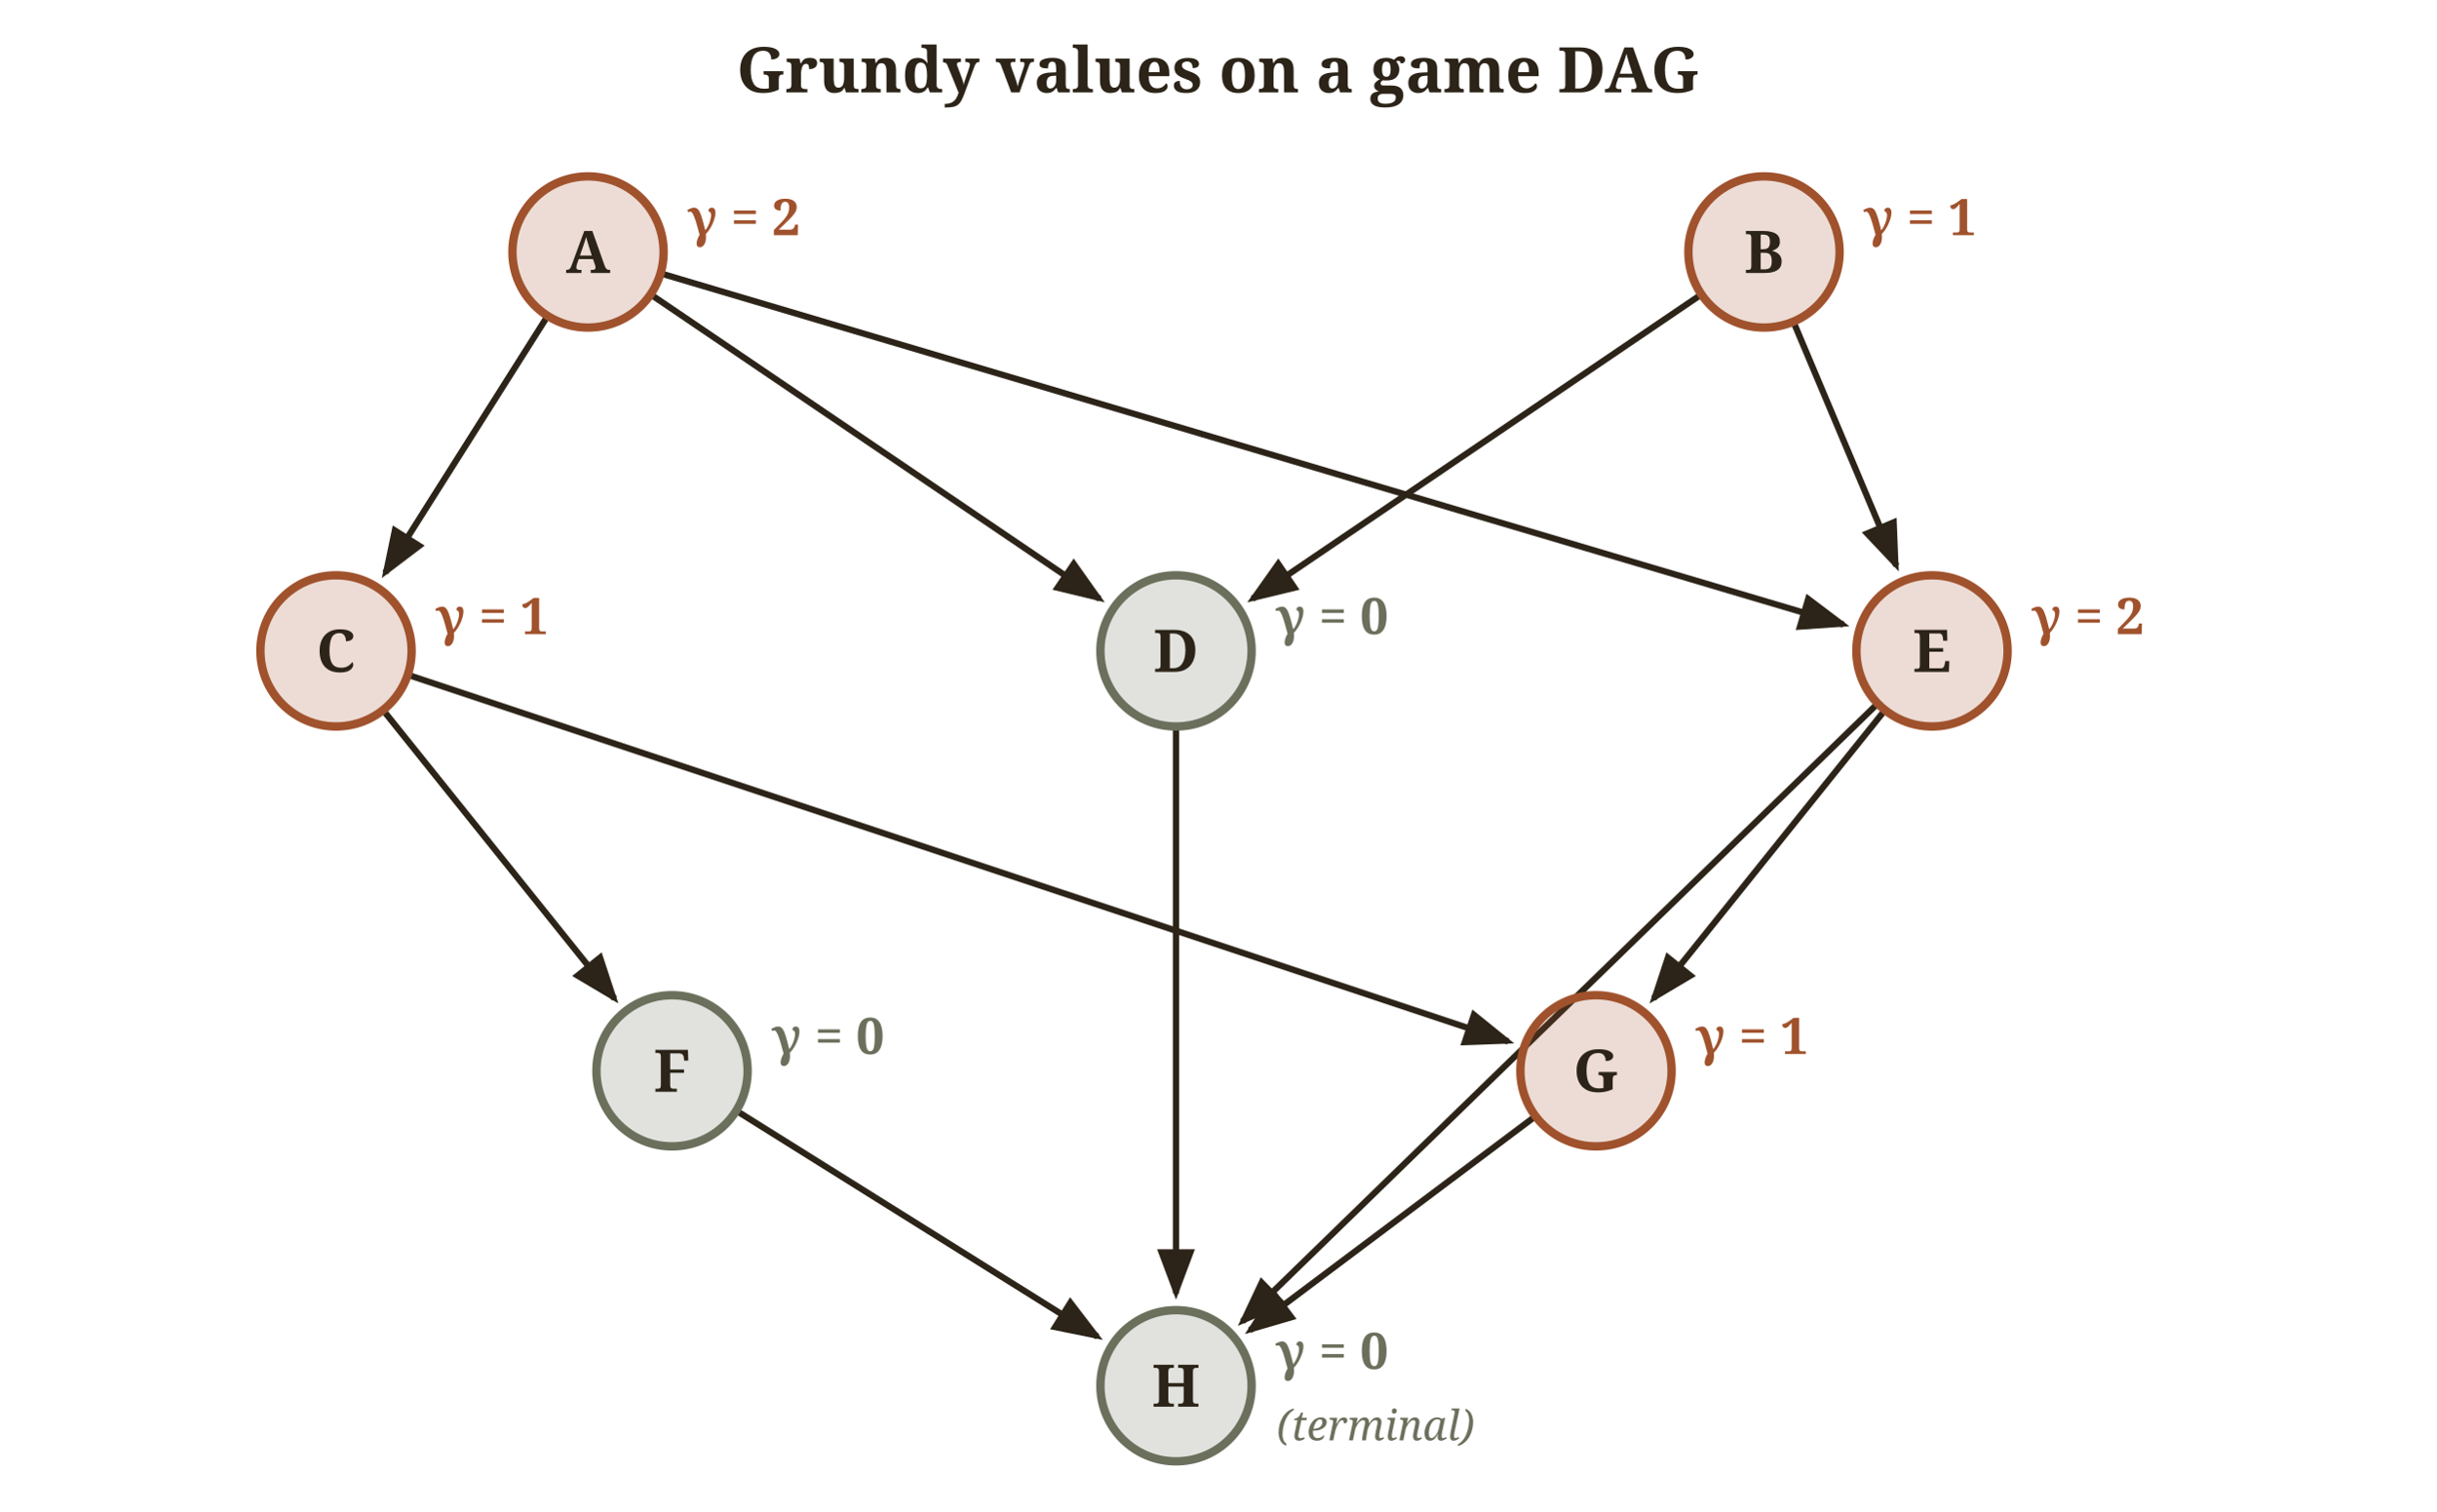
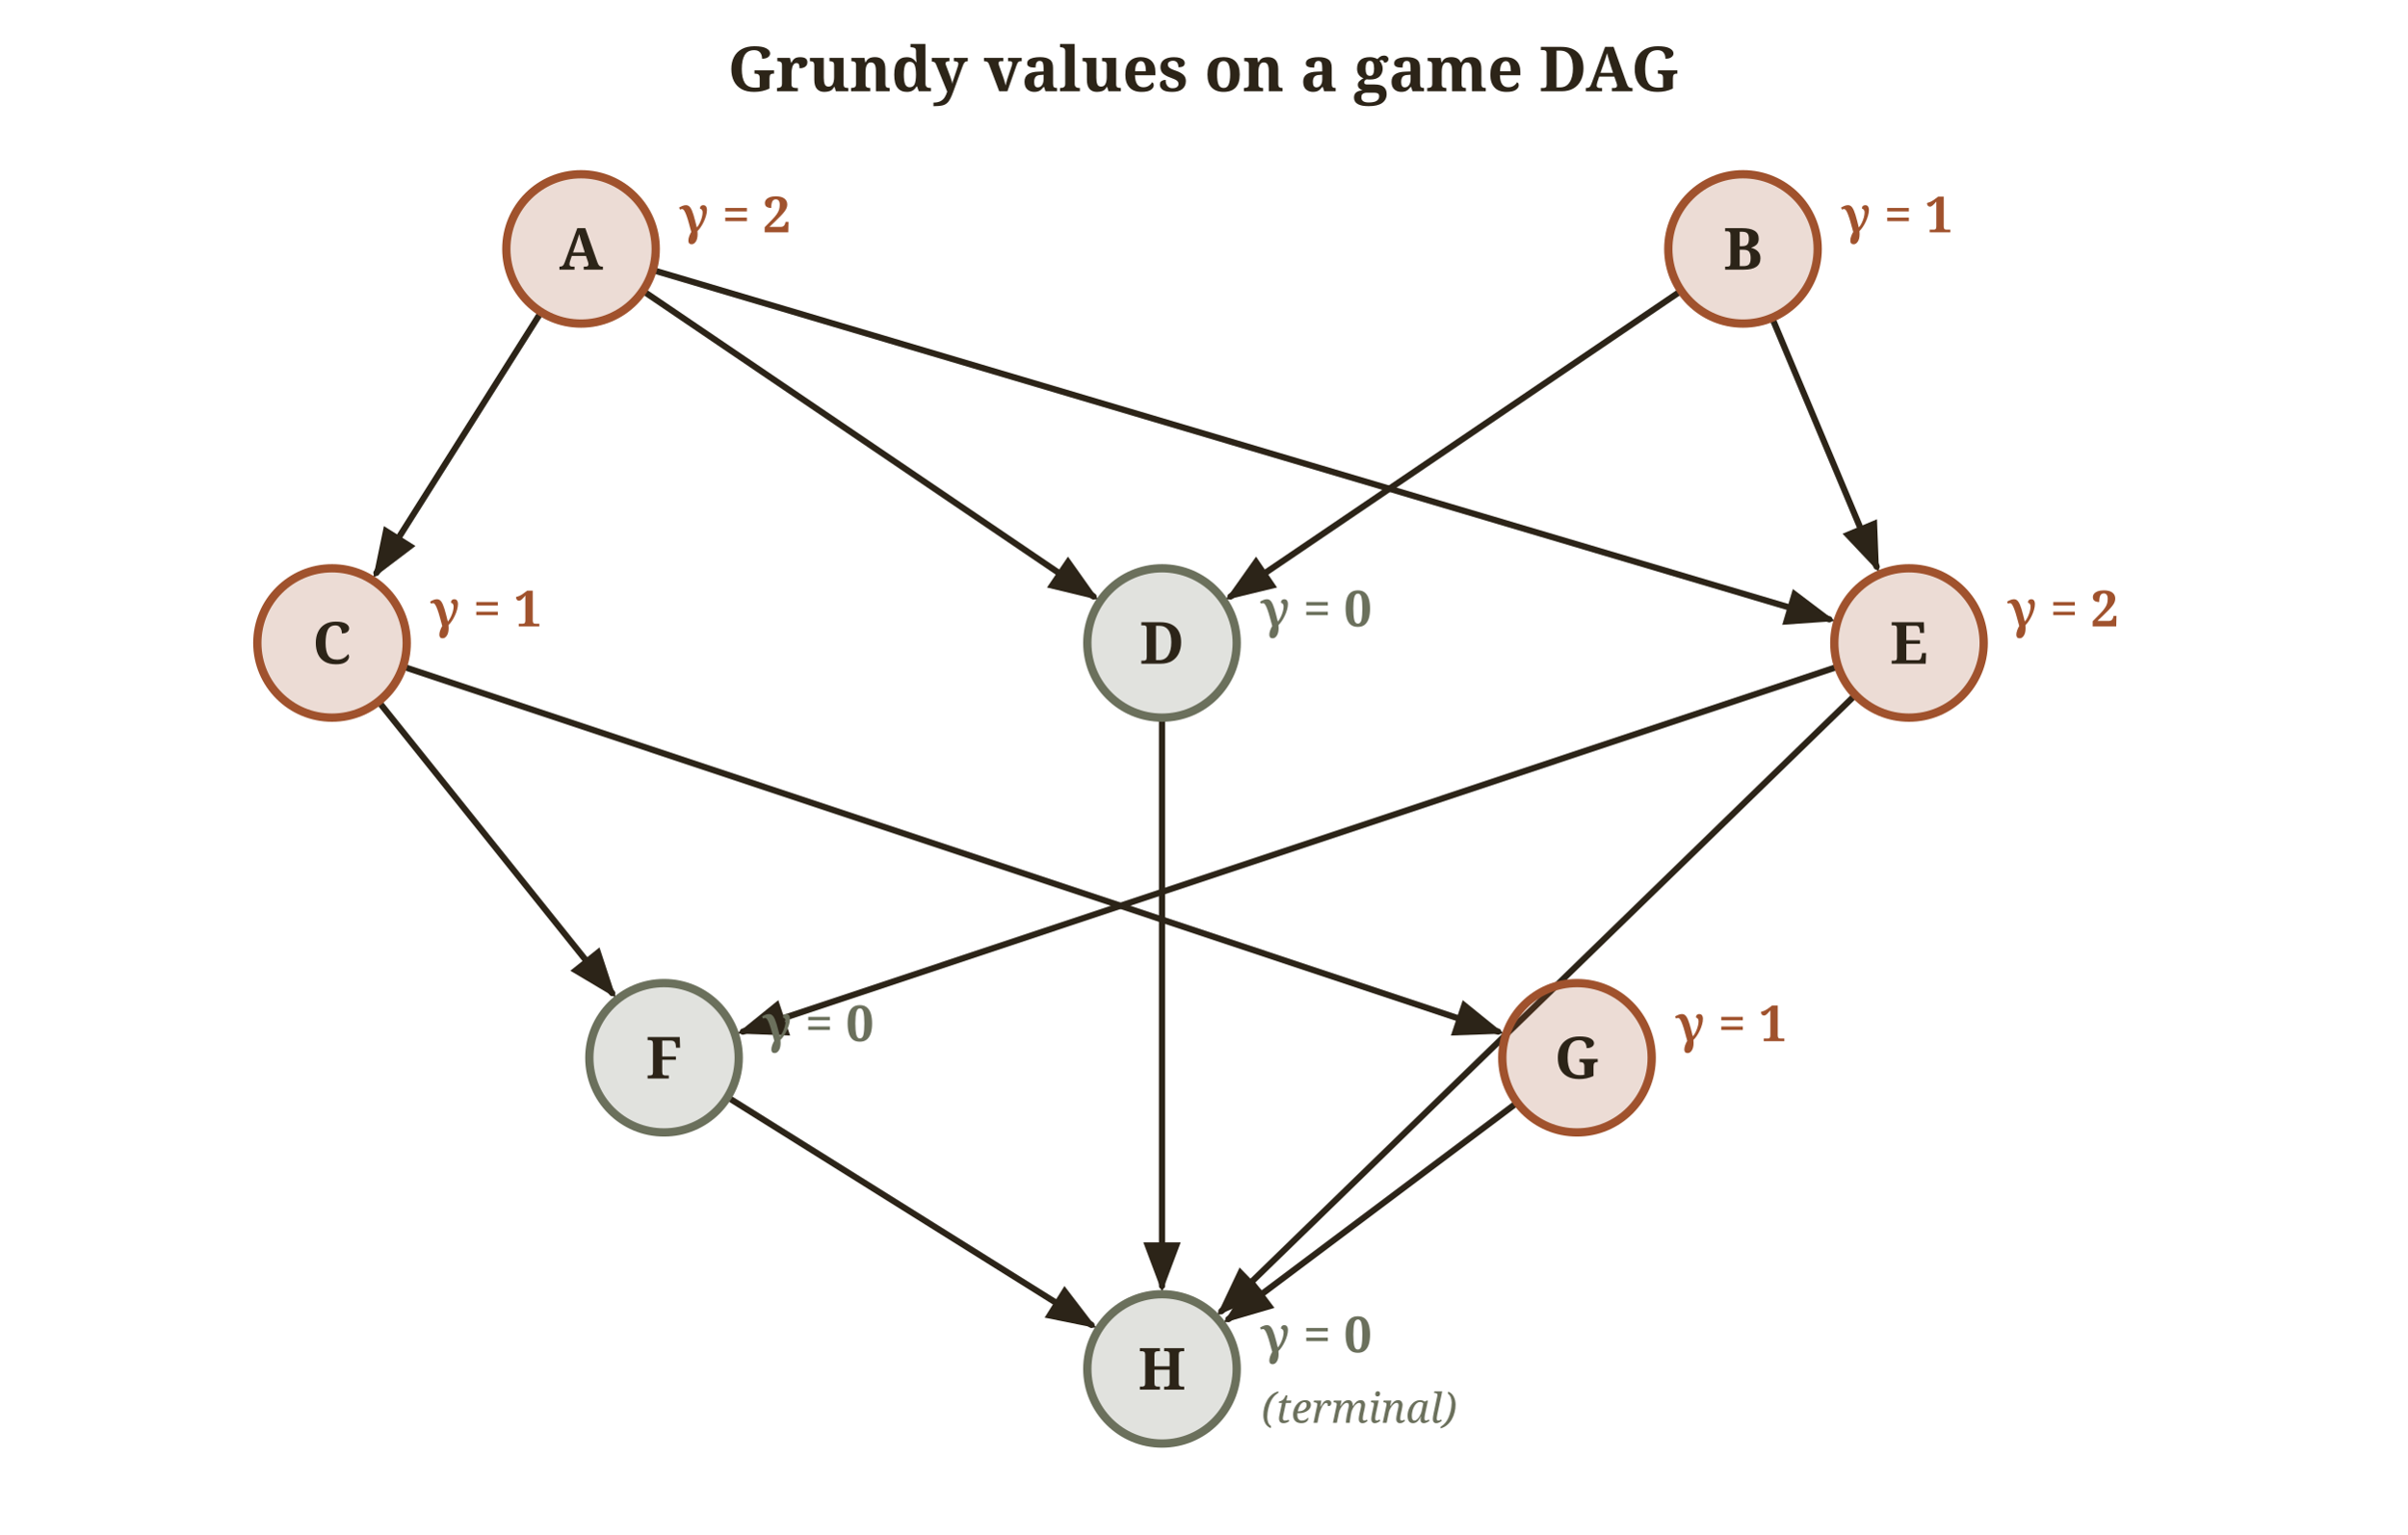
- <svg xmlns="http://www.w3.org/2000/svg" width="580" height="360" viewBox="0 0 580 360">
+ <svg xmlns="http://www.w3.org/2000/svg" width="580" height="370" viewBox="0 0 580 370">
+   <style>
+   @media (prefers-color-scheme: dark) {
+     .bg { fill: #1C1917; }
+     .txt { fill: #E8E0D4; }
+     .txt-sec { fill: #8B9A6B; }
+     .accent { fill: #D4A843; }
+     .accent-stroke { stroke: #D4A843; }
+     .sienna { fill: #C97A50; }
+     .sienna-stroke { stroke: #C97A50; }
+     .olive { fill: #8B9A6B; }
+     .olive-stroke { stroke: #8B9A6B; }
+     .border-stroke { stroke: #44403C; }
+     .line { stroke: #E8E0D4; }
+     .line-light { stroke: #44403C; }
+     .node-fill { fill: #1C1917; }
+     .node-stroke { stroke: #E8E0D4; }
+     .accent-bg { fill: #D4A843; fill-opacity: 0.2; }
+     .olive-bg { fill: #8B9A6B; fill-opacity: 0.2; }
+     .sienna-bg { fill: #C97A50; fill-opacity: 0.2; }
+     .marker-dark { fill: #E8E0D4; }
+     .marker-accent { fill: #D4A843; }
+     .marker-olive { fill: #8B9A6B; }
+     .marker-sienna { fill: #C97A50; }
+     .xor-bg { fill: #D4A843; fill-opacity: 0.12; }
+     .highlight-bg { fill: #D4A843; fill-opacity: 0.08; }
+     .kernel-fill { fill: #D4A843; }
+     .p-fill { fill: #8B9A6B; }
+     .n-fill { fill: #C97A50; }
+   }
+   .dark .bg { fill: #1C1917; }
+   .dark .txt { fill: #E8E0D4; }
+   .dark .txt-sec { fill: #8B9A6B; }
+   .dark .accent { fill: #D4A843; }
+   .dark .accent-stroke { stroke: #D4A843; }
+   .dark .sienna { fill: #C97A50; }
+   .dark .sienna-stroke { stroke: #C97A50; }
+   .dark .olive { fill: #8B9A6B; }
+   .dark .olive-stroke { stroke: #8B9A6B; }
+   .dark .border-stroke { stroke: #44403C; }
+   .dark .line { stroke: #E8E0D4; }
+   .dark .line-light { stroke: #44403C; }
+   .dark .node-fill { fill: #1C1917; }
+   .dark .node-stroke { stroke: #E8E0D4; }
+   .dark .accent-bg { fill: #D4A843; fill-opacity: 0.2; }
+   .dark .olive-bg { fill: #8B9A6B; fill-opacity: 0.2; }
+   .dark .sienna-bg { fill: #C97A50; fill-opacity: 0.2; }
+   .dark .marker-dark { fill: #E8E0D4; }
+   .dark .marker-accent { fill: #D4A843; }
+   .dark .marker-olive { fill: #8B9A6B; }
+   .dark .marker-sienna { fill: #C97A50; }
+   .dark .xor-bg { fill: #D4A843; fill-opacity: 0.12; }
+   .dark .highlight-bg { fill: #D4A843; fill-opacity: 0.08; }
+   .dark .kernel-fill { fill: #D4A843; }
+   .dark .p-fill { fill: #8B9A6B; }
+   .dark .n-fill { fill: #C97A50; }
+ </style>
  <defs>
-     <marker id="g" markerWidth="8" markerHeight="6" refX="7" refY="3" orient="auto">
-       <polygon points="0 0, 8 3, 0 6" fill="#2C2418" />
+     <marker id="arr" markerWidth="8" markerHeight="6" refX="7" refY="3" orient="auto">
+       <polygon points="0 0, 8 3, 0 6" class="marker-dark" fill="#2C2418" />
    </marker>
-     <marker id="g-accent" markerWidth="8" markerHeight="6" refX="7" refY="3" orient="auto">
-       <polygon points="0 0, 8 3, 0 6" fill="#B8860B" />
+     <marker id="arr-accent" markerWidth="8" markerHeight="6" refX="7" refY="3" orient="auto">
+       <polygon points="0 0, 8 3, 0 6" class="marker-accent" fill="#B8860B" />
    </marker>
-     <marker id="g-green" markerWidth="8" markerHeight="6" refX="7" refY="3" orient="auto">
-       <polygon points="0 0, 8 3, 0 6" fill="#6B705C" />
+     <marker id="arr-olive" markerWidth="8" markerHeight="6" refX="7" refY="3" orient="auto">
+       <polygon points="0 0, 8 3, 0 6" class="marker-olive" fill="#6B705C" />
    </marker>
-     <marker id="g-red" markerWidth="8" markerHeight="6" refX="7" refY="3" orient="auto">
-       <polygon points="0 0, 8 3, 0 6" fill="#A0522D" />
+     <marker id="arr-sienna" markerWidth="8" markerHeight="6" refX="7" refY="3" orient="auto">
+       <polygon points="0 0, 8 3, 0 6" class="marker-sienna" fill="#A0522D" />
    </marker>
+     <filter id="shadow" x="-10%" y="-10%" width="130%" height="130%">
+       <feDropShadow dx="1" dy="1" stdDeviation="1.5" flood-opacity="0.1" />
+     </filter>
  </defs>
-   <text x="290" y="22" text-anchor="middle" font-family="Georgia, serif" font-size="15" fill="#2C2418" font-weight="bold">Grundy values on a game DAG</text>
-   <line x1="130.4" y1="75.2" x2="91.7" y2="136.4" stroke="#2C2418" stroke-width="1.5" marker-end="url(#g)" />
-   <line x1="154.9" y1="70.1" x2="261.8" y2="142.6" stroke="#2C2418" stroke-width="1.5" marker-end="url(#g)" />
-   <line x1="157.3" y1="65.1" x2="438.9" y2="148.7" stroke="#2C2418" stroke-width="1.5" marker-end="url(#g)" />
-   <line x1="405.1" y1="70.1" x2="298.2" y2="142.6" stroke="#2C2418" stroke-width="1.5" marker-end="url(#g)" />
-   <line x1="427.0" y1="76.6" x2="451.5" y2="134.7" stroke="#2C2418" stroke-width="1.5" marker-end="url(#g)" />
-   <line x1="91.2" y1="169.1" x2="146.3" y2="237.8" stroke="#2C2418" stroke-width="1.5" marker-end="url(#g)" />
-   <line x1="97.1" y1="160.7" x2="359.1" y2="248.0" stroke="#2C2418" stroke-width="1.5" marker-end="url(#g)" />
-   <line x1="280.0" y1="173.0" x2="280.0" y2="308.0" stroke="#2C2418" stroke-width="1.5" marker-end="url(#g)" />
-   <line x1="448.8" y1="169.1" x2="393.7" y2="237.8" stroke="#2C2418" stroke-width="1.5" marker-end="url(#g)" />
-   <line x1="447.1" y1="167.5" x2="295.8" y2="314.7" stroke="#2C2418" stroke-width="1.5" marker-end="url(#g)" />
-   <line x1="175.3" y1="264.5" x2="261.3" y2="318.3" stroke="#2C2418" stroke-width="1.5" marker-end="url(#g)" />
-   <line x1="365.6" y1="265.8" x2="297.6" y2="316.8" stroke="#2C2418" stroke-width="1.5" marker-end="url(#g)" />
-   <circle cx="140" cy="60" r="18" fill="#A0522D" fill-opacity="0.2" stroke="#A0522D" stroke-width="2" />
-   <text x="140" y="65" text-anchor="middle" font-family="Georgia, serif" font-size="14" fill="#2C2418" font-weight="bold">A</text>
-   <text x="164" y="56" text-anchor="start" font-family="Georgia, serif" font-size="12" fill="#A0522D" font-weight="bold">γ = 2</text>
-   <circle cx="420" cy="60" r="18" fill="#A0522D" fill-opacity="0.2" stroke="#A0522D" stroke-width="2" />
-   <text x="420" y="65" text-anchor="middle" font-family="Georgia, serif" font-size="14" fill="#2C2418" font-weight="bold">B</text>
-   <text x="444" y="56" text-anchor="start" font-family="Georgia, serif" font-size="12" fill="#A0522D" font-weight="bold">γ = 1</text>
-   <circle cx="80" cy="155" r="18" fill="#A0522D" fill-opacity="0.2" stroke="#A0522D" stroke-width="2" />
-   <text x="80" y="160" text-anchor="middle" font-family="Georgia, serif" font-size="14" fill="#2C2418" font-weight="bold">C</text>
-   <text x="104" y="151" text-anchor="start" font-family="Georgia, serif" font-size="12" fill="#A0522D" font-weight="bold">γ = 1</text>
-   <circle cx="280" cy="155" r="18" fill="#6B705C" fill-opacity="0.2" stroke="#6B705C" stroke-width="2" />
-   <text x="280" y="160" text-anchor="middle" font-family="Georgia, serif" font-size="14" fill="#2C2418" font-weight="bold">D</text>
-   <text x="304" y="151" text-anchor="start" font-family="Georgia, serif" font-size="12" fill="#6B705C" font-weight="bold">γ = 0</text>
-   <circle cx="460" cy="155" r="18" fill="#A0522D" fill-opacity="0.2" stroke="#A0522D" stroke-width="2" />
-   <text x="460" y="160" text-anchor="middle" font-family="Georgia, serif" font-size="14" fill="#2C2418" font-weight="bold">E</text>
-   <text x="484" y="151" text-anchor="start" font-family="Georgia, serif" font-size="12" fill="#A0522D" font-weight="bold">γ = 2</text>
-   <circle cx="160" cy="255" r="18" fill="#6B705C" fill-opacity="0.2" stroke="#6B705C" stroke-width="2" />
-   <text x="160" y="260" text-anchor="middle" font-family="Georgia, serif" font-size="14" fill="#2C2418" font-weight="bold">F</text>
-   <text x="184" y="251" text-anchor="start" font-family="Georgia, serif" font-size="12" fill="#6B705C" font-weight="bold">γ = 0</text>
-   <circle cx="380" cy="255" r="18" fill="#A0522D" fill-opacity="0.2" stroke="#A0522D" stroke-width="2" />
-   <text x="380" y="260" text-anchor="middle" font-family="Georgia, serif" font-size="14" fill="#2C2418" font-weight="bold">G</text>
-   <text x="404" y="251" text-anchor="start" font-family="Georgia, serif" font-size="12" fill="#A0522D" font-weight="bold">γ = 1</text>
-   <circle cx="280" cy="330" r="18" fill="#6B705C" fill-opacity="0.2" stroke="#6B705C" stroke-width="2" />
-   <text x="280" y="335" text-anchor="middle" font-family="Georgia, serif" font-size="14" fill="#2C2418" font-weight="bold">H</text>
-   <text x="304" y="326" text-anchor="start" font-family="Georgia, serif" font-size="12" fill="#6B705C" font-weight="bold">γ = 0</text>
-   <text x="304" y="343" text-anchor="start" font-family="Georgia, serif" font-size="10" fill="#6B705C" font-style="italic">(terminal)</text>
+   <text x="290" y="22" text-anchor="middle" font-family="Georgia, serif" font-size="15" class="txt" fill="#2C2418" font-weight="bold" font-style="normal">Grundy values on a game DAG</text>
+   <line x1="130.4" y1="75.2" x2="90.7" y2="138.1" class="line" stroke="#2C2418" stroke-width="1.5" stroke-opacity="1" stroke-linecap="round" marker-end="url(#arr)" />
+   <line x1="154.9" y1="70.1" x2="263.5" y2="143.8" class="line" stroke="#2C2418" stroke-width="1.5" stroke-opacity="1" stroke-linecap="round" marker-end="url(#arr)" />
+   <line x1="157.3" y1="65.1" x2="440.8" y2="149.3" class="line" stroke="#2C2418" stroke-width="1.5" stroke-opacity="1" stroke-linecap="round" marker-end="url(#arr)" />
+   <line x1="405.1" y1="70.1" x2="296.5" y2="143.8" class="line" stroke="#2C2418" stroke-width="1.5" stroke-opacity="1" stroke-linecap="round" marker-end="url(#arr)" />
+   <line x1="427.0" y1="76.6" x2="452.2" y2="136.6" class="line" stroke="#2C2418" stroke-width="1.5" stroke-opacity="1" stroke-linecap="round" marker-end="url(#arr)" />
+   <line x1="91.2" y1="169.1" x2="147.5" y2="239.4" class="line" stroke="#2C2418" stroke-width="1.5" stroke-opacity="1" stroke-linecap="round" marker-end="url(#arr)" />
+   <line x1="97.1" y1="160.7" x2="361.0" y2="248.7" class="line" stroke="#2C2418" stroke-width="1.5" stroke-opacity="1" stroke-linecap="round" marker-end="url(#arr)" />
+   <line x1="280.0" y1="173.0" x2="280.0" y2="310.0" class="line" stroke="#2C2418" stroke-width="1.5" stroke-opacity="1" stroke-linecap="round" marker-end="url(#arr)" />
+   <line x1="442.9" y1="160.7" x2="179.0" y2="248.7" class="line" stroke="#2C2418" stroke-width="1.5" stroke-opacity="1" stroke-linecap="round" marker-end="url(#arr)" />
+   <line x1="447.1" y1="167.5" x2="294.3" y2="316.1" class="line" stroke="#2C2418" stroke-width="1.5" stroke-opacity="1" stroke-linecap="round" marker-end="url(#arr)" />
+   <line x1="175.3" y1="264.5" x2="263.0" y2="319.4" class="line" stroke="#2C2418" stroke-width="1.5" stroke-opacity="1" stroke-linecap="round" marker-end="url(#arr)" />
+   <line x1="365.6" y1="265.8" x2="296.0" y2="318.0" class="line" stroke="#2C2418" stroke-width="1.5" stroke-opacity="1" stroke-linecap="round" marker-end="url(#arr)" />
+   <circle cx="140" cy="60" r="18" class="sienna-bg sienna-stroke" fill="#A0522D" stroke="#A0522D" stroke-width="2" fill-opacity="0.2" />
+   <text x="140" y="65" text-anchor="middle" font-family="Georgia, serif" font-size="14" class="txt" fill="#2C2418" font-weight="bold" font-style="normal">A</text>
+   <text x="164" y="56" text-anchor="start" font-family="Georgia, serif" font-size="12" class="sienna" fill="#A0522D" font-weight="bold" font-style="normal">γ = 2</text>
+   <circle cx="420" cy="60" r="18" class="sienna-bg sienna-stroke" fill="#A0522D" stroke="#A0522D" stroke-width="2" fill-opacity="0.2" />
+   <text x="420" y="65" text-anchor="middle" font-family="Georgia, serif" font-size="14" class="txt" fill="#2C2418" font-weight="bold" font-style="normal">B</text>
+   <text x="444" y="56" text-anchor="start" font-family="Georgia, serif" font-size="12" class="sienna" fill="#A0522D" font-weight="bold" font-style="normal">γ = 1</text>
+   <circle cx="80" cy="155" r="18" class="sienna-bg sienna-stroke" fill="#A0522D" stroke="#A0522D" stroke-width="2" fill-opacity="0.2" />
+   <text x="80" y="160" text-anchor="middle" font-family="Georgia, serif" font-size="14" class="txt" fill="#2C2418" font-weight="bold" font-style="normal">C</text>
+   <text x="104" y="151" text-anchor="start" font-family="Georgia, serif" font-size="12" class="sienna" fill="#A0522D" font-weight="bold" font-style="normal">γ = 1</text>
+   <circle cx="280" cy="155" r="18" class="olive-bg olive-stroke" fill="#6B705C" stroke="#6B705C" stroke-width="2" fill-opacity="0.2" />
+   <text x="280" y="160" text-anchor="middle" font-family="Georgia, serif" font-size="14" class="txt" fill="#2C2418" font-weight="bold" font-style="normal">D</text>
+   <text x="304" y="151" text-anchor="start" font-family="Georgia, serif" font-size="12" class="olive" fill="#6B705C" font-weight="bold" font-style="normal">γ = 0</text>
+   <circle cx="460" cy="155" r="18" class="sienna-bg sienna-stroke" fill="#A0522D" stroke="#A0522D" stroke-width="2" fill-opacity="0.2" />
+   <text x="460" y="160" text-anchor="middle" font-family="Georgia, serif" font-size="14" class="txt" fill="#2C2418" font-weight="bold" font-style="normal">E</text>
+   <text x="484" y="151" text-anchor="start" font-family="Georgia, serif" font-size="12" class="sienna" fill="#A0522D" font-weight="bold" font-style="normal">γ = 2</text>
+   <circle cx="160" cy="255" r="18" class="olive-bg olive-stroke" fill="#6B705C" stroke="#6B705C" stroke-width="2" fill-opacity="0.2" />
+   <text x="160" y="260" text-anchor="middle" font-family="Georgia, serif" font-size="14" class="txt" fill="#2C2418" font-weight="bold" font-style="normal">F</text>
+   <text x="184" y="251" text-anchor="start" font-family="Georgia, serif" font-size="12" class="olive" fill="#6B705C" font-weight="bold" font-style="normal">γ = 0</text>
+   <circle cx="380" cy="255" r="18" class="sienna-bg sienna-stroke" fill="#A0522D" stroke="#A0522D" stroke-width="2" fill-opacity="0.2" />
+   <text x="380" y="260" text-anchor="middle" font-family="Georgia, serif" font-size="14" class="txt" fill="#2C2418" font-weight="bold" font-style="normal">G</text>
+   <text x="404" y="251" text-anchor="start" font-family="Georgia, serif" font-size="12" class="sienna" fill="#A0522D" font-weight="bold" font-style="normal">γ = 1</text>
+   <circle cx="280" cy="330" r="18" class="olive-bg olive-stroke" fill="#6B705C" stroke="#6B705C" stroke-width="2" fill-opacity="0.2" />
+   <text x="280" y="335" text-anchor="middle" font-family="Georgia, serif" font-size="14" class="txt" fill="#2C2418" font-weight="bold" font-style="normal">H</text>
+   <text x="304" y="326" text-anchor="start" font-family="Georgia, serif" font-size="12" class="olive" fill="#6B705C" font-weight="bold" font-style="normal">γ = 0</text>
+   <text x="304" y="343" text-anchor="start" font-family="Georgia, serif" font-size="10" class="txt-sec" fill="#6B705C" font-weight="normal" font-style="italic">(terminal)</text>
</svg>
